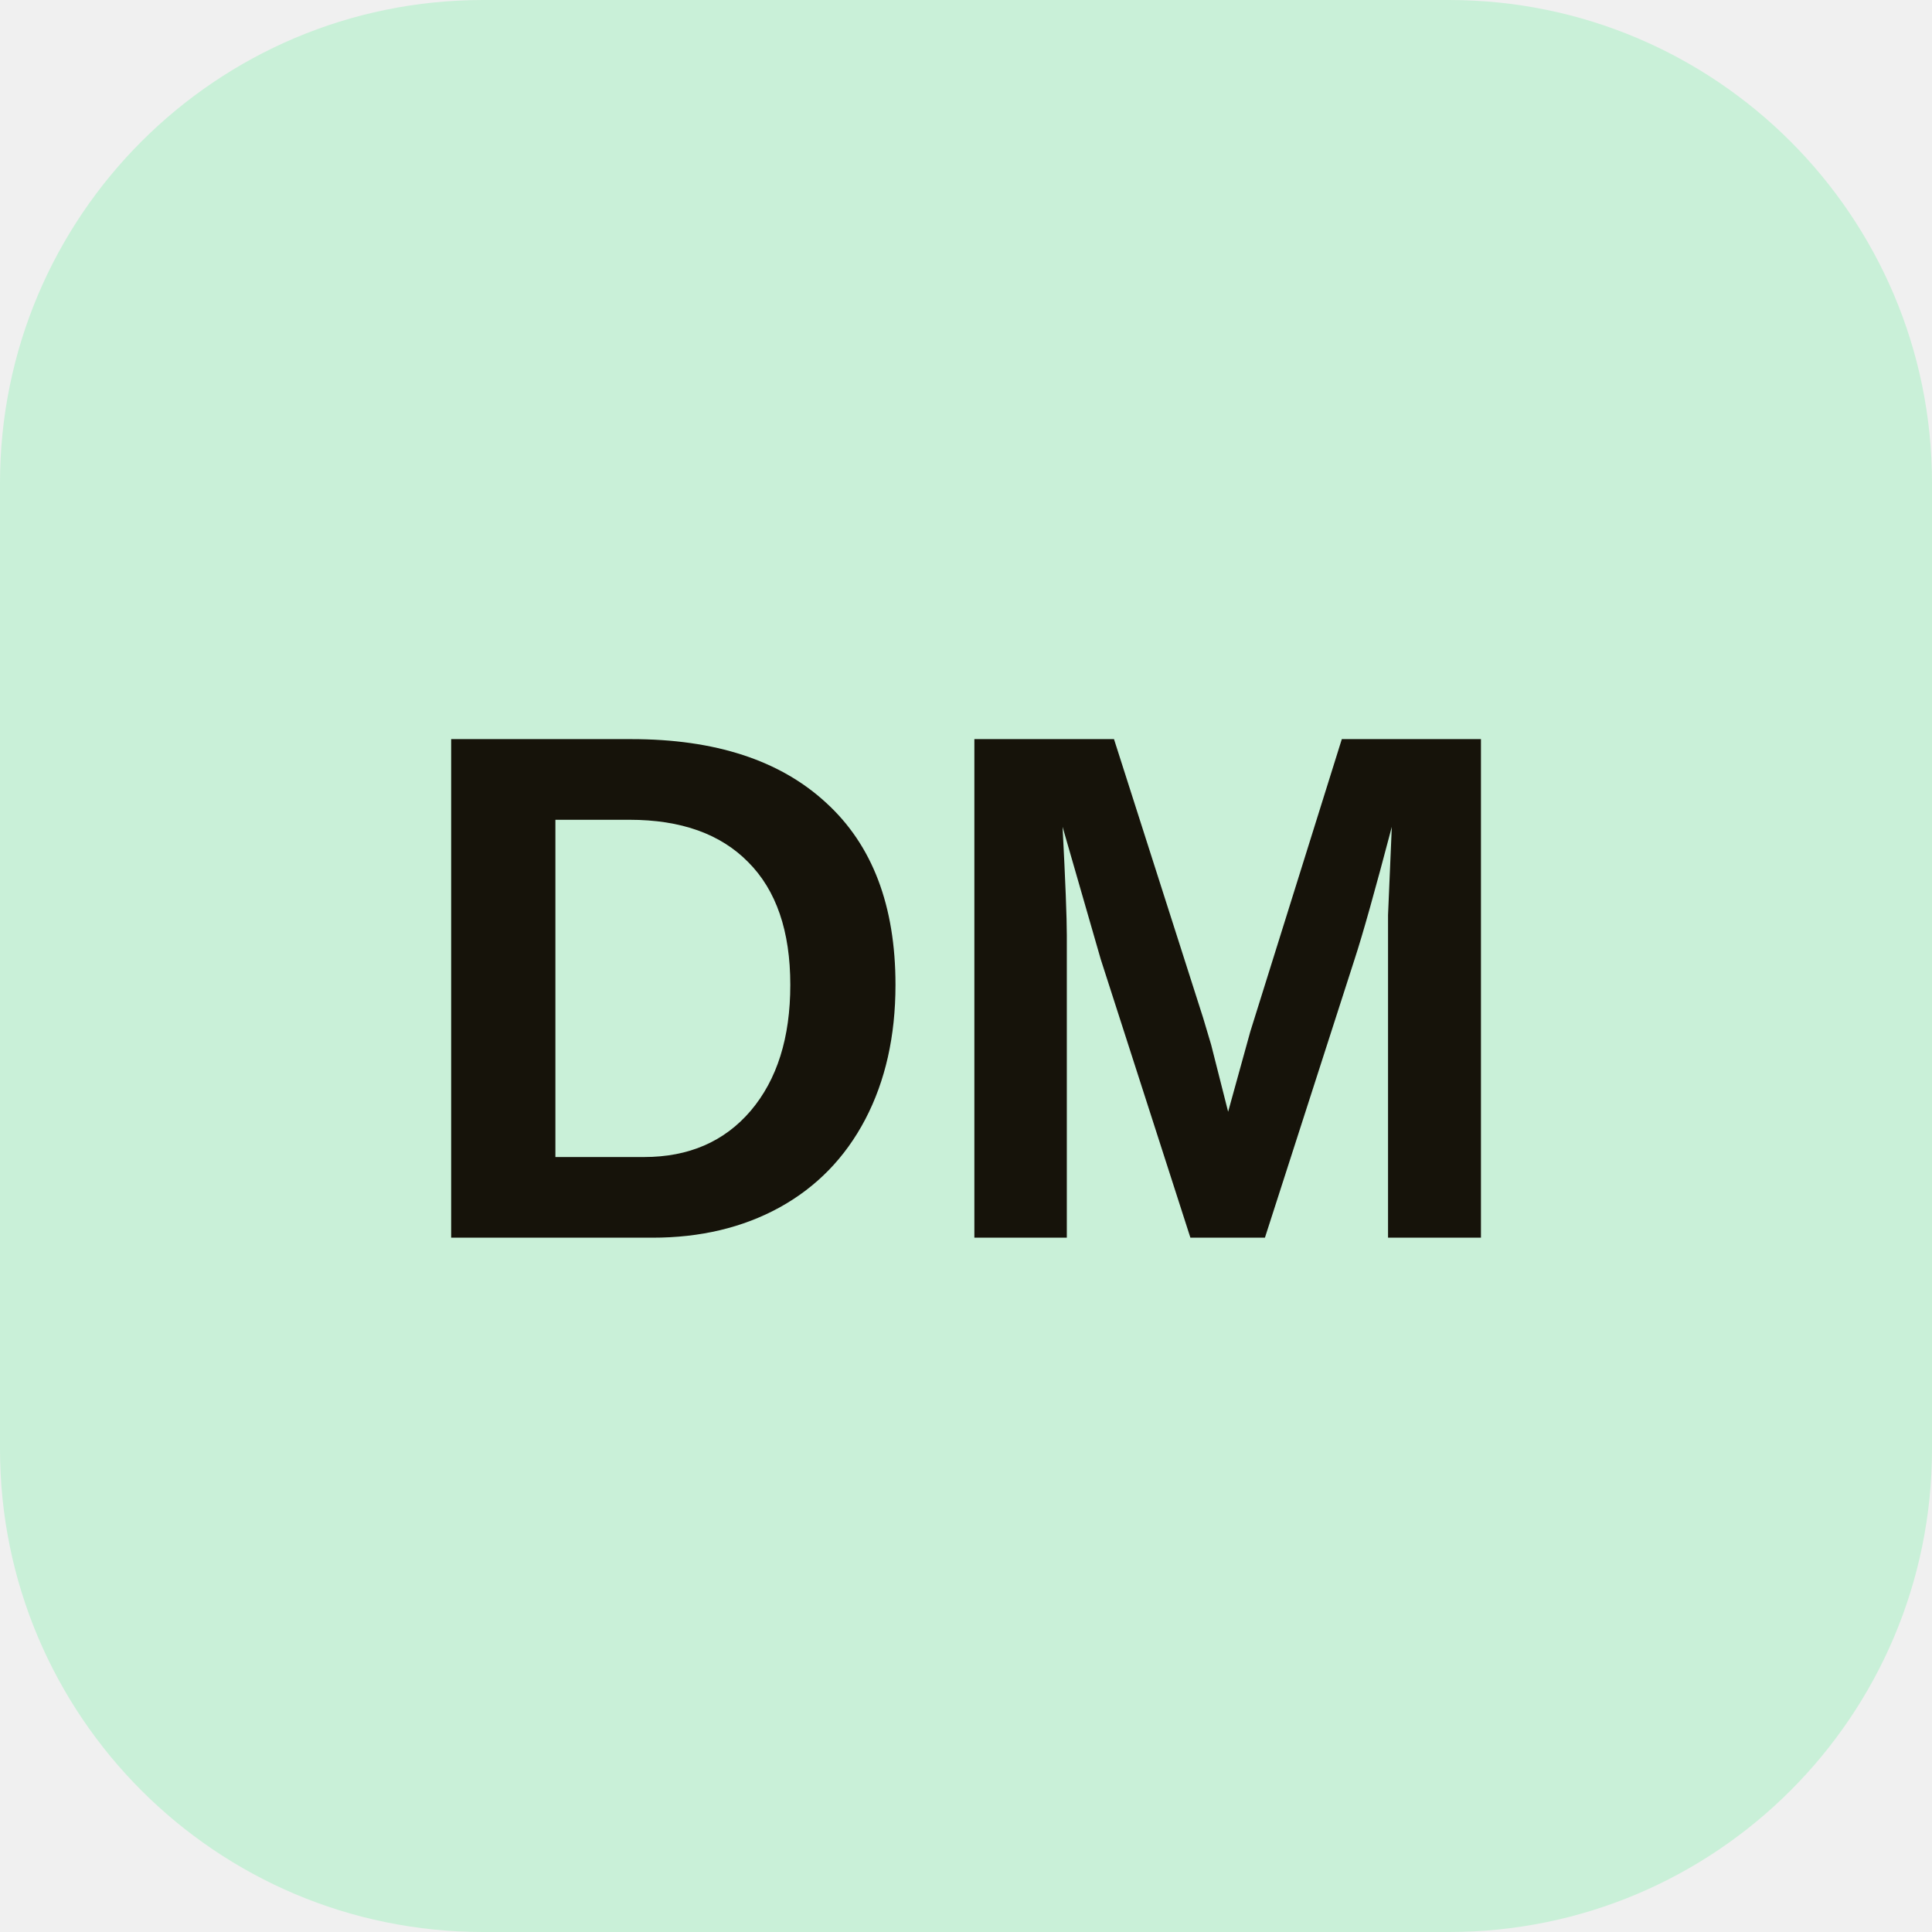
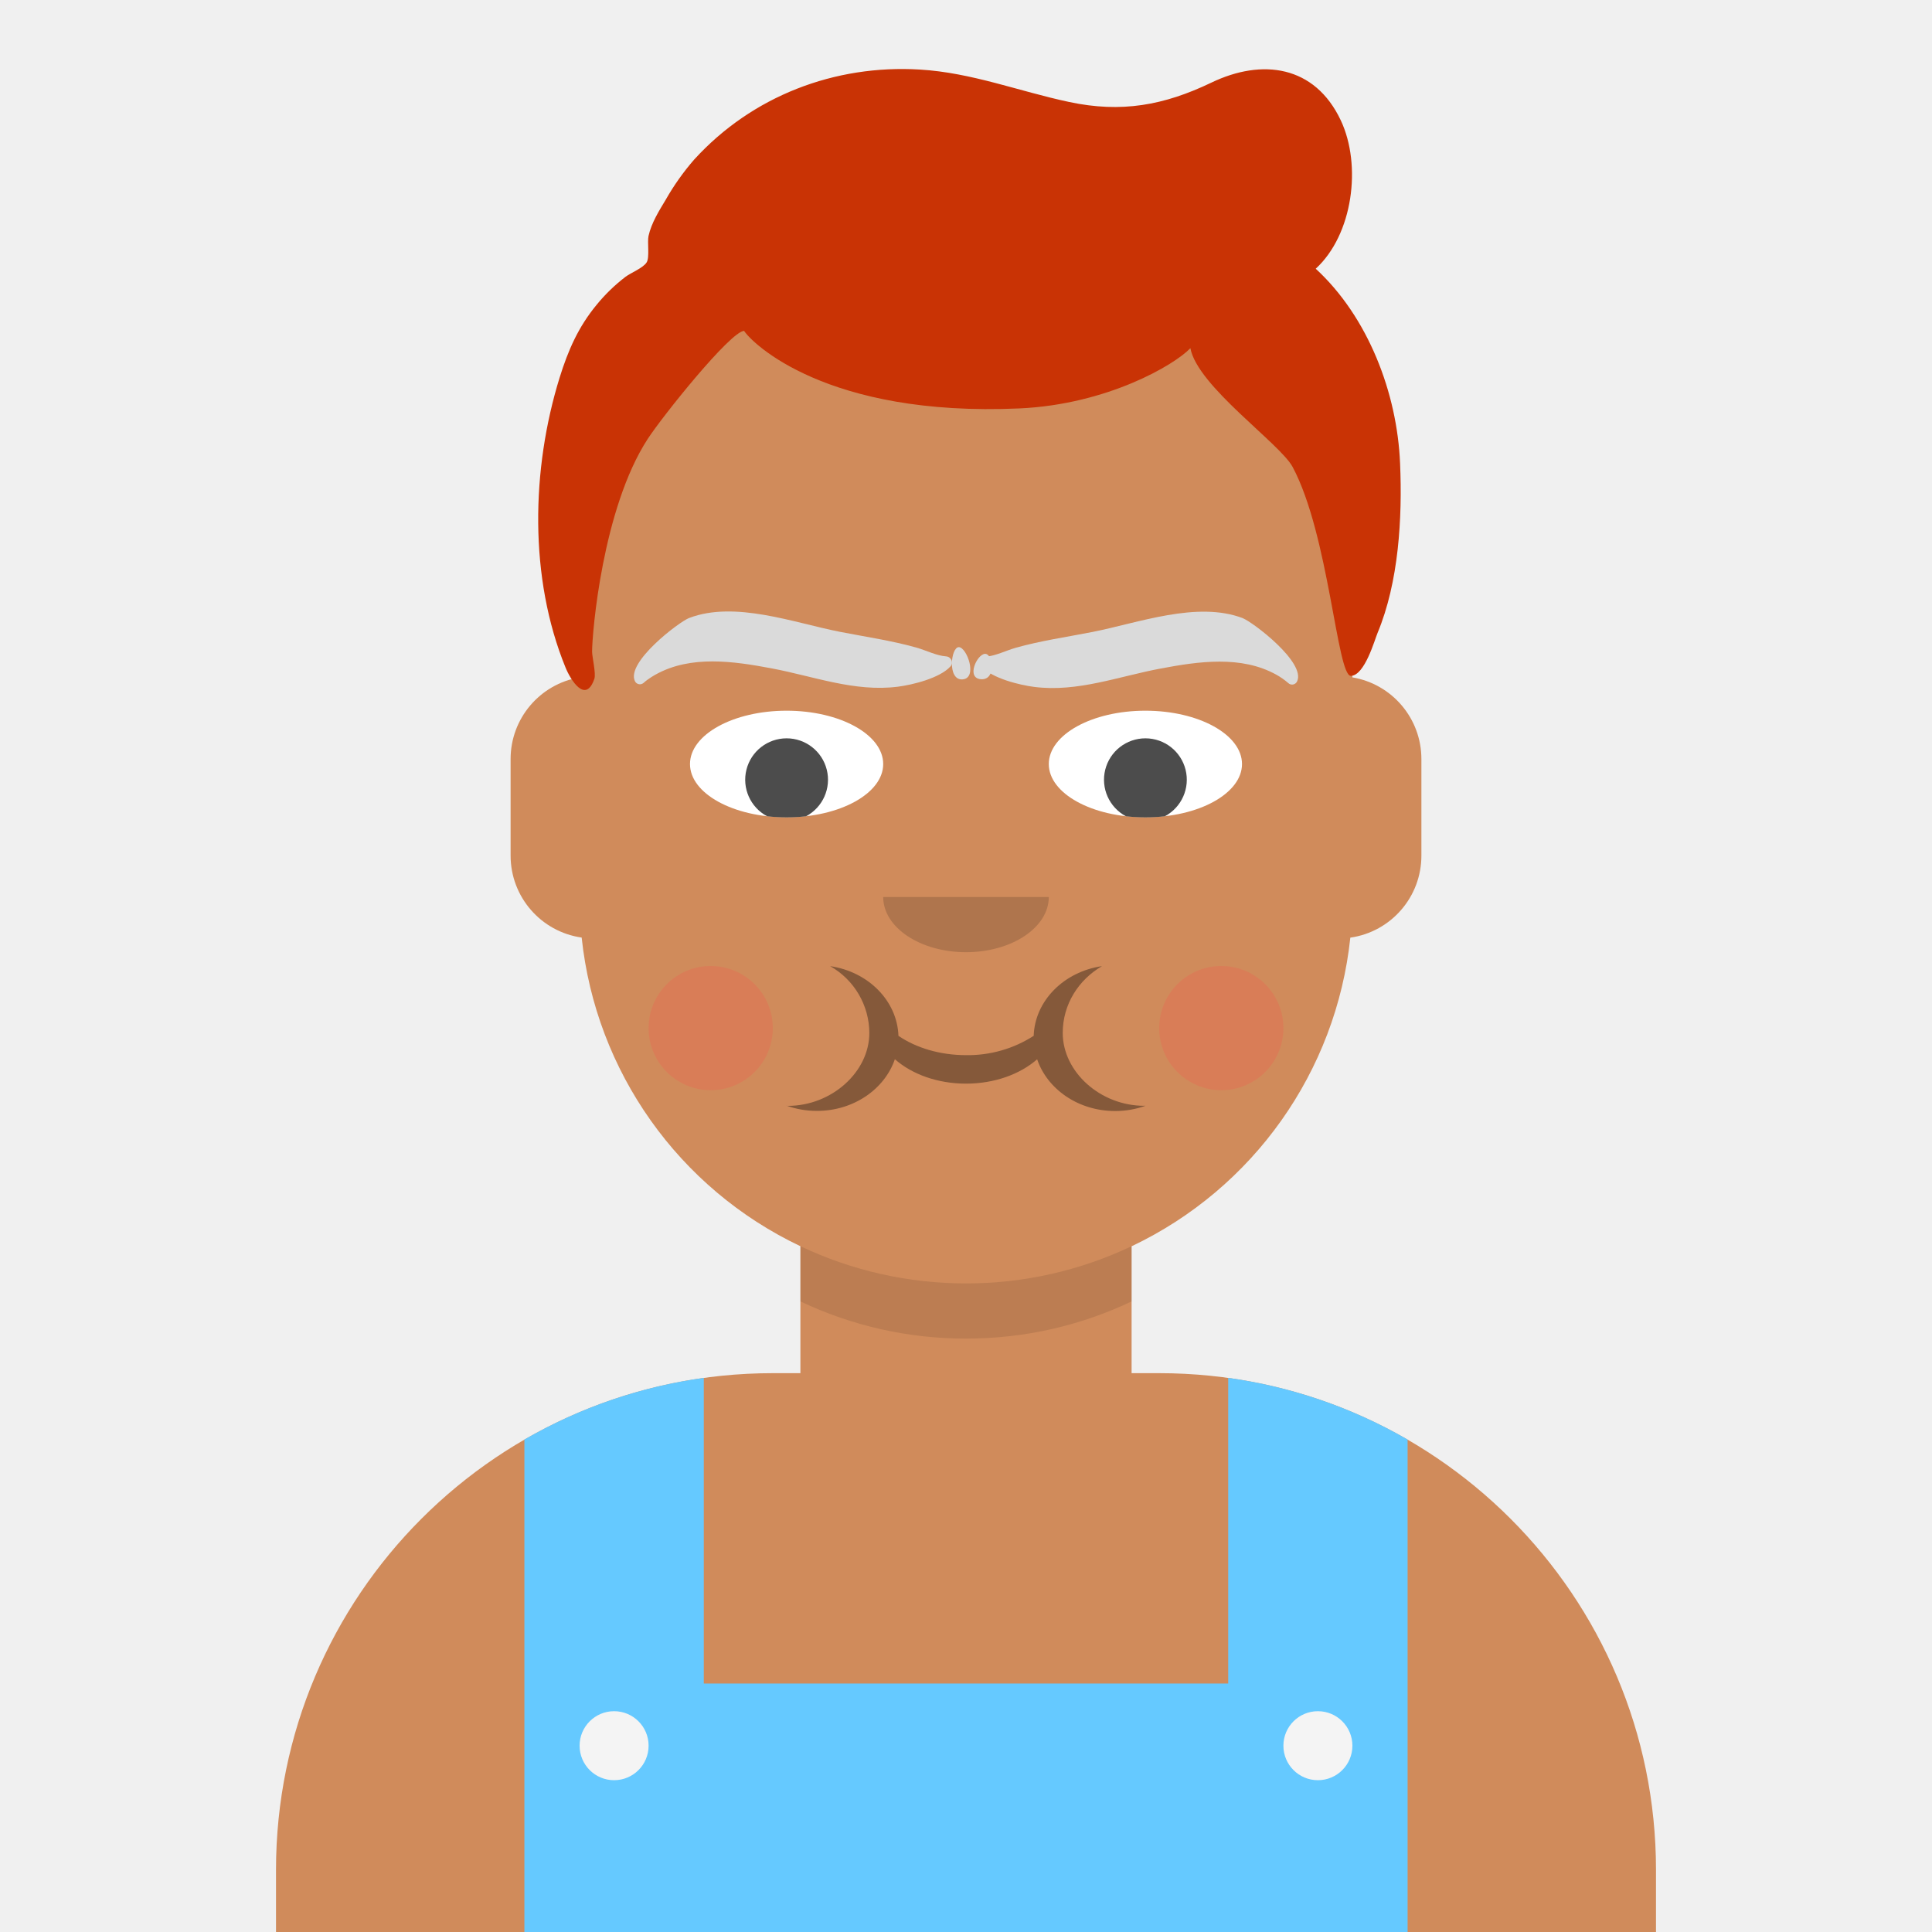
- <svg xmlns="http://www.w3.org/2000/svg" width="64" height="64" viewBox="0 0 64 64">
-   <rect width="64" height="64" rx="16" fill="#C9F0D8" />
-   <text x="32" y="41" font-family="Arial, Helvetica, sans-serif" font-size="24" font-weight="800" fill="#16130A" text-anchor="middle">DM</text>
+ <svg xmlns="http://www.w3.org/2000/svg" viewBox="0 0 280 280" fill="none" shape-rendering="auto">
+   <mask id="viewboxMask">
+     <rect width="280" height="280" rx="0" ry="0" x="0" y="0" fill="#fff" />
+   </mask>
+   <g mask="url(#viewboxMask)">
+     <g transform="translate(8)">
+       <path d="M132 36a56 56 0 0 0-56 56v6.17A12 12 0 0 0 66 110v14a12 12 0 0 0 10.3 11.88 56.04 56.04 0 0 0 31.7 44.73v18.4h-4a72 72 0 0 0-72 72v9h200v-9a72 72 0 0 0-72-72h-4v-18.39a56.04 56.04 0 0 0 31.7-44.73A12 12 0 0 0 198 124v-14a12 12 0 0 0-10-11.83V92a56 56 0 0 0-56-56Z" fill="#d08b5b" />
+       <path d="M108 180.61v8a55.79 55.79 0 0 0 24 5.39c8.59 0 16.73-1.93 24-5.39v-8a55.79 55.79 0 0 1-24 5.39 55.79 55.79 0 0 1-24-5.39Z" fill="#000" fill-opacity=".1" />
+       <g transform="translate(0 170)">
+         <path d="M196 38.63V110H68V38.63a71.52 71.52 0 0 1 26-8.94v44.3h76V29.69a71.52 71.52 0 0 1 26 8.94Z" fill="#65c9ff" />
+         <path d="M86 83a5 5 0 1 1-10 0 5 5 0 0 1 10 0ZM188 83a5 5 0 1 1-10 0 5 5 0 0 1 10 0Z" fill="#F4F4F4" />
+       </g>
+       <g transform="translate(78 134)">
+         <path d="M28 26.24c1.36.5 2.84.76 4.4.76 5.31 0 9.81-3.15 11.29-7.49 2.47 2.17 6.17 3.54 10.31 3.54 4.14 0 7.84-1.37 10.31-3.53 1.48 4.35 5.98 7.5 11.3 7.5 1.55 0 3.03-.27 4.4-.76h-.19c-6.33 0-11.8-4.9-11.8-10.56 0-4.18 2.32-7.72 5.69-9.68-5.5.8-9.73 5-9.9 10.1a17.61 17.61 0 0 1-9.8 2.8c-3.8 0-7.25-1.06-9.8-2.8-.18-5.1-4.4-9.3-9.9-10.1a11.18 11.18 0 0 1 5.68 9.68c0 5.66-5.47 10.57-11.8 10.57H28Z" fill="#000" fill-opacity=".6" opacity=".6" />
+         <path d="M17 24a9 9 0 1 0 0-18 9 9 0 0 0 0 18ZM91 24a9 9 0 1 0 0-18 9 9 0 0 0 0 18Z" fill="#FF4646" fill-opacity=".2" />
+       </g>
+       <g transform="translate(104 122)">
+         <path fill-rule="evenodd" clip-rule="evenodd" d="M16 8c0 4.42 5.37 8 12 8s12-3.58 12-8" fill="#000" fill-opacity=".16" />
+       </g>
+       <g transform="translate(76 90)">
+         <path d="M44 20.73c0 4.26-6.27 7.72-14 7.72S16 25 16 20.73C16 16.46 22.27 13 30 13s14 3.46 14 7.73ZM96 20.73c0 4.26-6.27 7.72-14 7.72S68 25 68 20.73C68 16.46 74.27 13 82 13s14 3.46 14 7.73Z" fill="#fff" />
+         <path d="M32.82 28.3a25.15 25.15 0 0 1-5.64 0 6 6 0 1 1 5.64 0ZM84.82 28.3a25.15 25.15 0 0 1-5.64 0 6 6 0 1 1 5.64 0Z" fill="#000" fill-opacity=".7" />
+       </g>
+       <g transform="translate(76 82)">
+         <g fill-rule="evenodd" clip-rule="evenodd" fill="#DADADA">
+           <path d="M57 12.82ZM96.12 7.6c1.46.56 9.19 6.43 7.86 9.16a.8.8 0 0 1-1.29.22 10.63 10.63 0 0 0-1.7-1.19c-5.1-2.84-11.3-1.93-16.73-.91-6.12 1.14-12.11 3.48-18.39 2.67-2.04-.26-6.08-1.22-7.63-2.96-.47-.53-.06-1.38.64-1.43 1.44-.11 2.86-.86 4.33-1.28 3.65-1.03 7.4-1.56 11.11-2.29 6.62-1.3 15.17-4.53 21.8-2Z" />
+           <path d="M58.76 12.76c-1.17.04-2.8 3.56-.56 3.68 2.23.11 1.73-3.72.56-3.68ZM55 12.8c0-.01 0-.01 0 0ZM15.88 7.56c-1.46.56-9.19 6.43-7.86 9.16.24.5.89.6 1.29.22.55-.52 1.58-1.11 1.71-1.18 5.1-2.84 11.3-1.93 16.73-.91 6.12 1.14 12.11 3.48 18.39 2.67 2.04-.26 6.08-1.22 7.63-2.96.47-.53.06-1.38-.64-1.43-1.44-.11-2.86-.86-4.33-1.28-3.65-1.03-7.4-1.56-11.11-2.29-6.62-1.3-15.17-4.53-21.8-2Z" />
+           <path d="M54.97 11.79c1.17.04 2.77 4.5.53 4.67-2.24.18-1.7-4.71-.53-4.67Z" />
+         </g>
+       </g>
+       <g transform="translate(-1)">
+         <path fill-rule="evenodd" clip-rule="evenodd" d="M183.68 38.95c5.4-4.95 6.7-14.99 3.64-21.5-3.77-8-11.42-9-18.75-5.48-6.9 3.31-13.06 4.42-20.62 2.81-7.26-1.54-14.14-4.26-21.65-4.7-12.32-.74-24.3 3.83-32.7 13.05a35.75 35.75 0 0 0-4.11 5.8c-.98 1.63-2.08 3.38-2.5 5.26-.2.9.18 3.1-.27 3.83-.48.8-2.3 1.52-3.07 2.1a25.02 25.02 0 0 0-4.18 4.05c-2.66 3.22-4.13 6.59-5.37 10.57-4.1 13.25-4.45 29 .86 42 .7 1.74 2.9 5.36 4.18 1.64.26-.73-.33-3.19-.33-3.93 0-2.72 1.5-20.73 8.05-30.82 2.13-3.28 11.97-15.58 13.98-15.68 1.07 1.7 11.88 12.51 39.94 11.24 12.66-.58 22.4-6.27 24.74-8.73 1.03 5.53 13 13.81 14.82 17.22 5.26 9.85 6.43 30.3 8.44 30.27 2.01-.04 3.45-5.24 3.87-6.23 3.07-7.38 3.6-16.64 3.26-24.56-.42-10.2-4.63-21.23-12.23-28.22Z" fill="#c93305" />
+       </g>
+       <g transform="translate(49 72)" />
+       <g transform="translate(62 42)" />
+     </g>
+   </g>
</svg>
